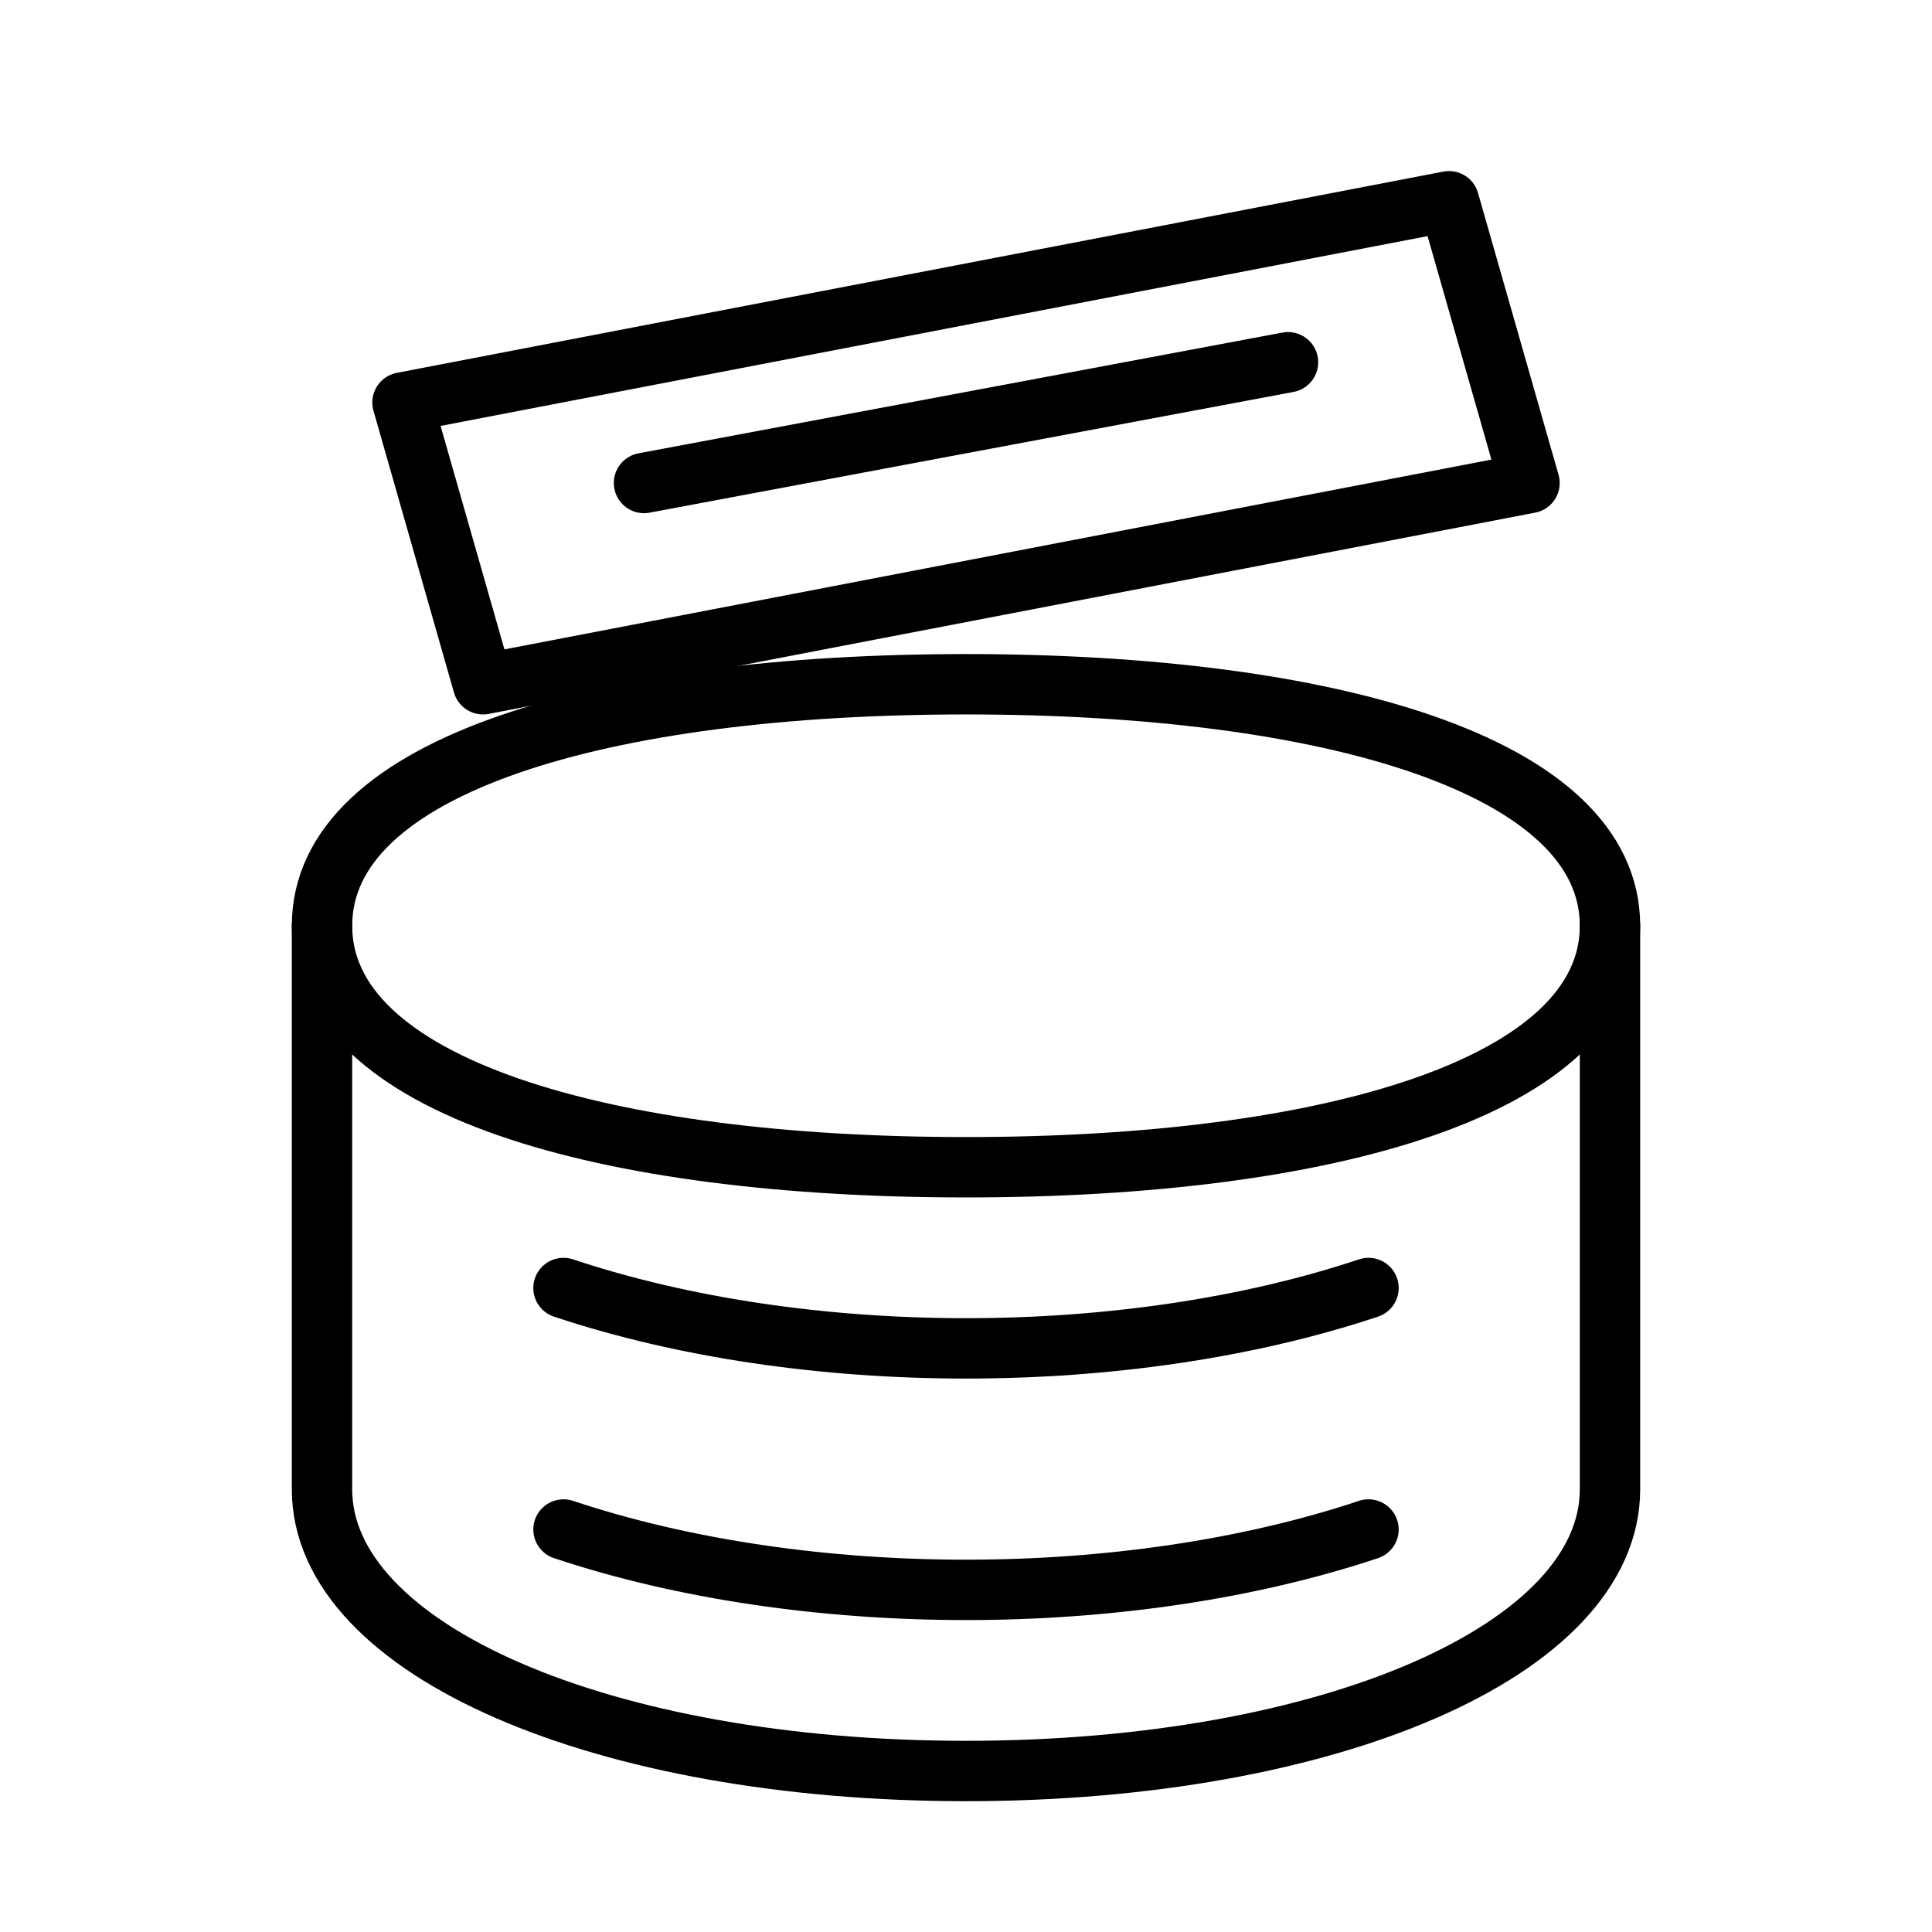
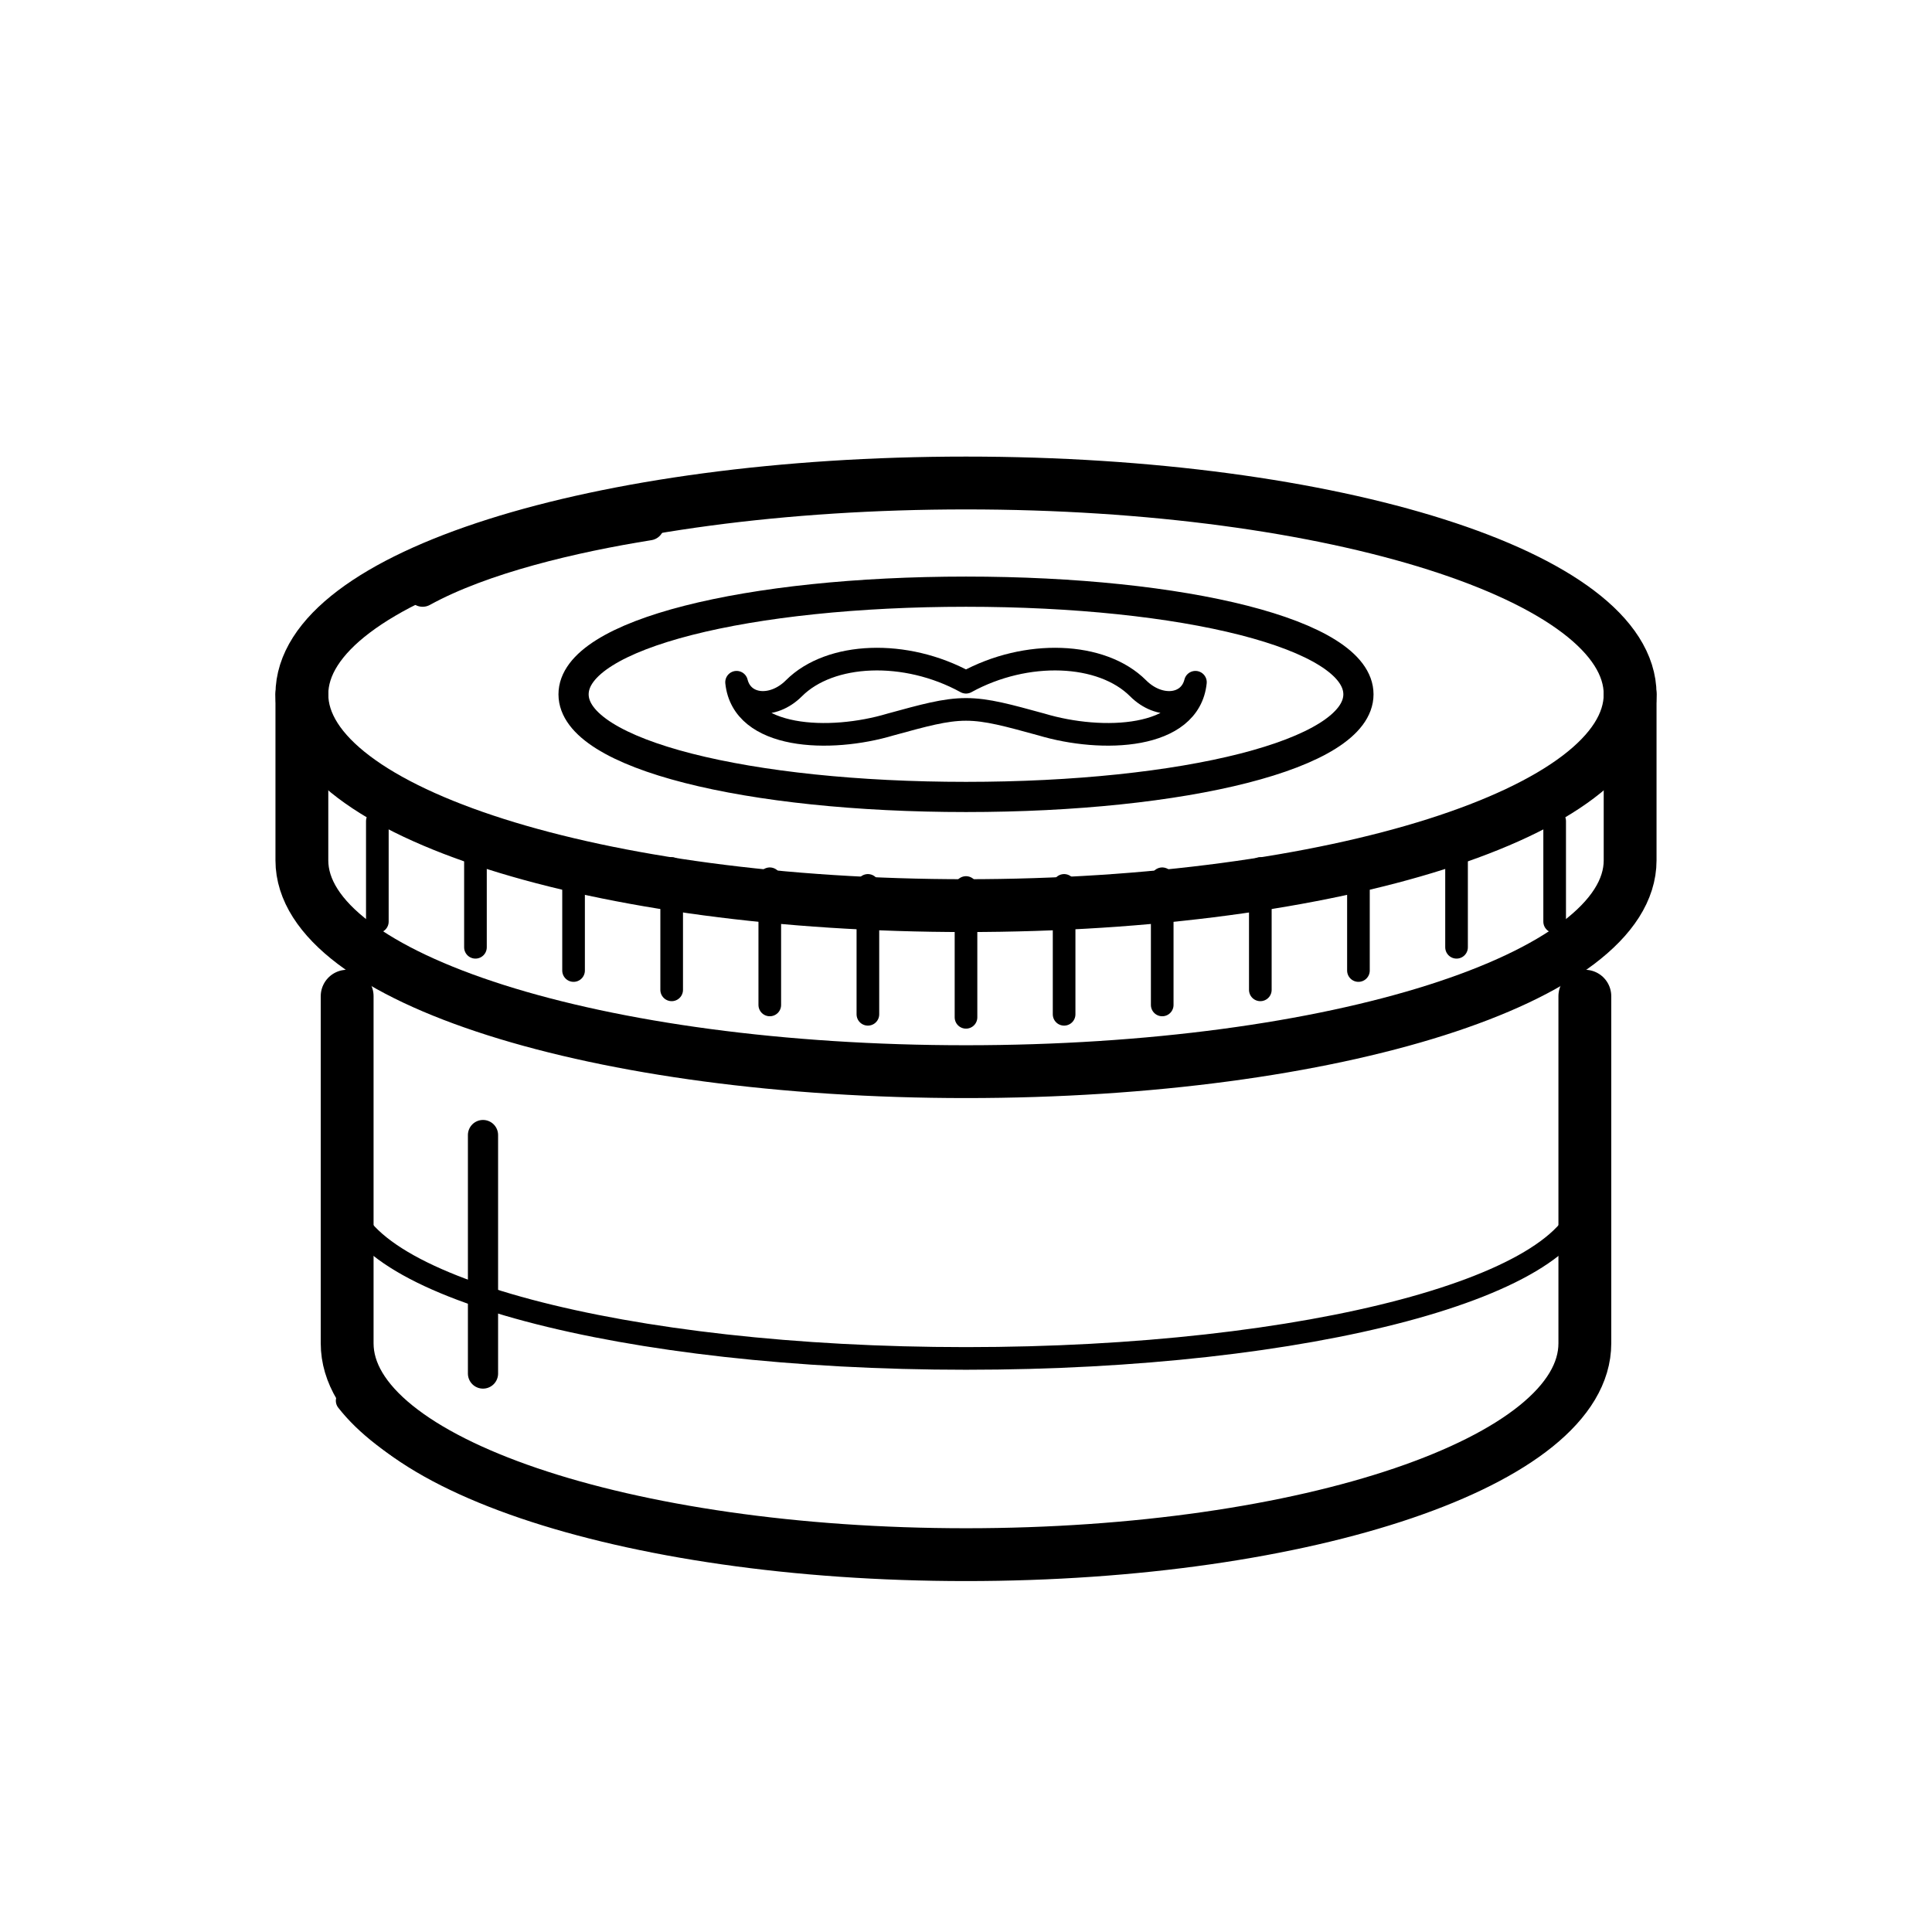
- <svg xmlns="http://www.w3.org/2000/svg" viewBox="0 0 48 48" fill="none" stroke="currentColor" stroke-width="1.5" stroke-linecap="round" stroke-linejoin="round">
-   <path pathLength="1" d="M8 23v14c0 4 7 7 16 7s16-3 16-7V23" />
-   <path pathLength="1" d="M8 23c0-4 7-6 16-6s16 2 16 6-7 6-16 6-16-2-16-6Z" />
-   <path pathLength="1" d="M14 32c6 2 14 2 20 0M14 38c6 2 14 2 20 0" />
-   <path pathLength="1" d="M10 10 36 5l2 7-26 5-2-7Z" />
-   <path pathLength="1" d="M16 12l16-3" />
+ <svg xmlns="http://www.w3.org/2000/svg" viewBox="0 0 64 64" fill="none" stroke="currentColor" stroke-linecap="round" stroke-linejoin="round">
+   <path pathLength="1" d="M10 23C10 19.1 19.8 16 32 16S54 19.1 54 23S44.2 30 32 30S10 26.9 10 23Z" stroke-width="1.75" />
+   <path pathLength="1" d="M10 23V28.5C10 32.4 19.8 35.5 32 35.5S54 32.4 54 28.5V23" stroke-width="1.75" />
+   <path pathLength="1" d="M12.5 27.2L12.5 30.53 M15.75 27.79L15.75 31.38 M19 28.32L19 32.15 M22.25 28.77L22.25 32.79 M25.5 29.11L25.5 33.29 M28.75 29.33L28.75 33.6 M32 29.4L32 33.7 M35.25 29.33L35.25 33.6 M38.5 29.11L38.5 33.29 M41.75 28.77L41.75 32.79 M45 28.32L45 32.15 M48.25 27.79L48.25 31.38 M51.5 27.2L51.5 30.53" stroke-width="0.75" />
+   <path pathLength="1" d="M19 23C19 21 24.8 19.6 32 19.6S45 21 45 23S39.2 26.4 32 26.4S19 25 19 23Z" stroke-width="1" />
+   <path pathLength="1" d="M32 22.6C30 21.5 27.5 21.6 26.3 22.8C25.6 23.5 24.6 23.4 24.4 22.6C24.6 24.5 27.5 24.6 29.5 24C30.6 23.7 31.3 23.5 32 23.5C32.7 23.5 33.4 23.7 34.5 24C36.5 24.6 39.4 24.5 39.6 22.6C39.4 23.4 38.4 23.5 37.7 22.8C36.5 21.6 34 21.5 32 22.6Z" stroke-width="0.75" />
+   <path pathLength="1" d="M11.5 33V44.5C11.5 48.4 20.7 51.5 32 51.5S52.5 48.4 52.5 44.5V33" stroke-width="1.75" />
+   <path pathLength="1" d="M11.5 46.4C14 49.6 22 51.9 32 51.9" stroke-width="0.75" />
+   <path pathLength="1" d="M11.5 39.5C11.5 42.6 20.7 45 32 45S52.5 42.6 52.5 39.5" stroke-width="0.75" />
+   <path pathLength="1" d="M16 37.6V45.5" stroke-width="1" />
+   <path pathLength="1" d="M14 19.6C16 18.5 19 17.8 21.5 17.4" stroke-width="1" />
</svg>
